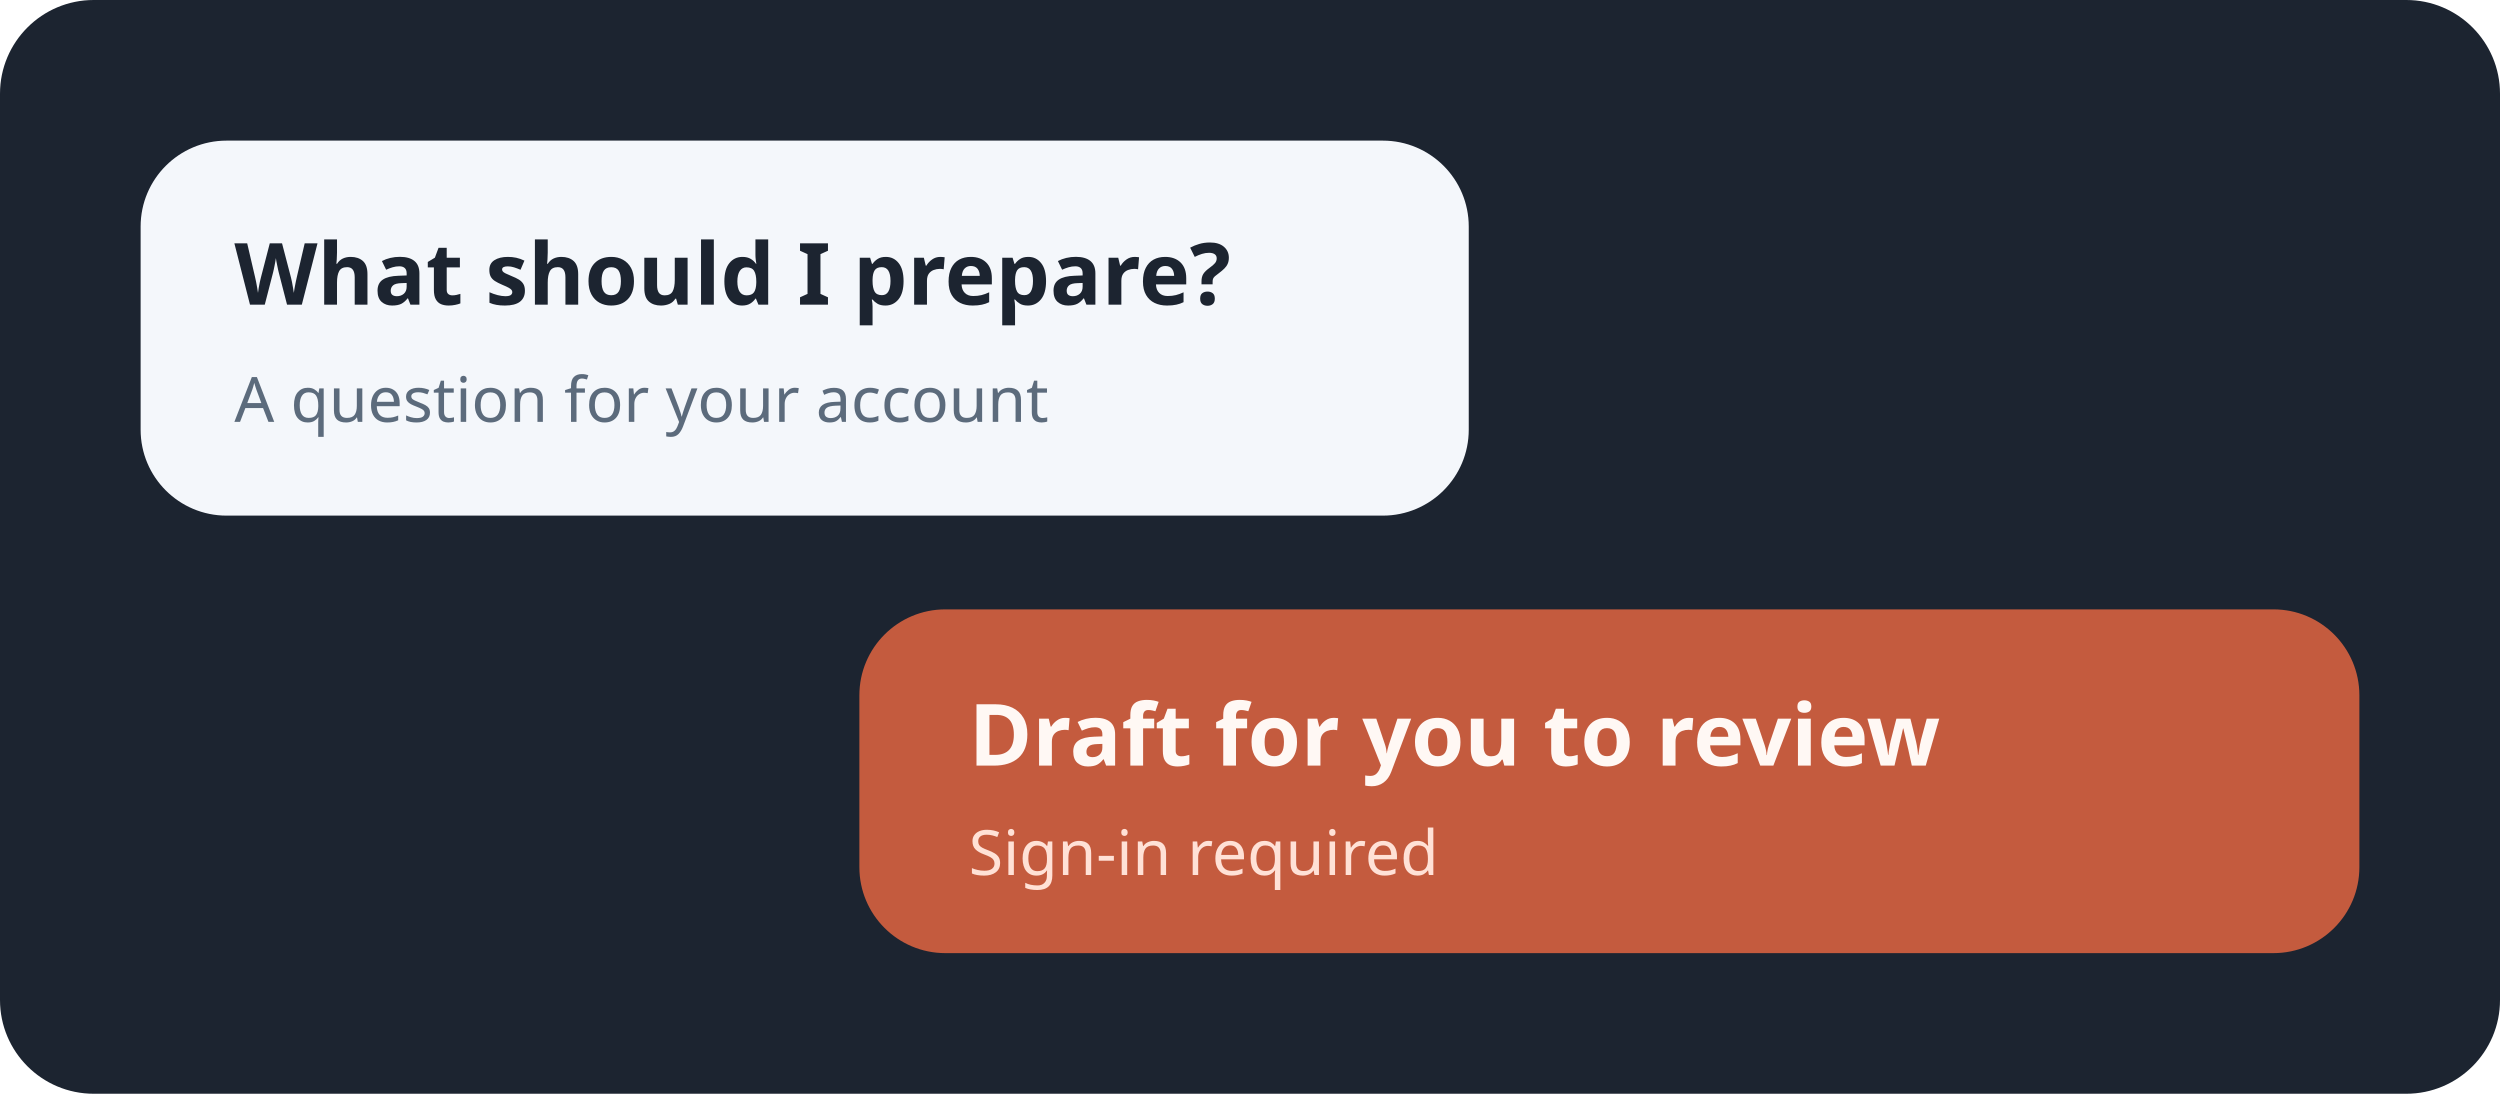
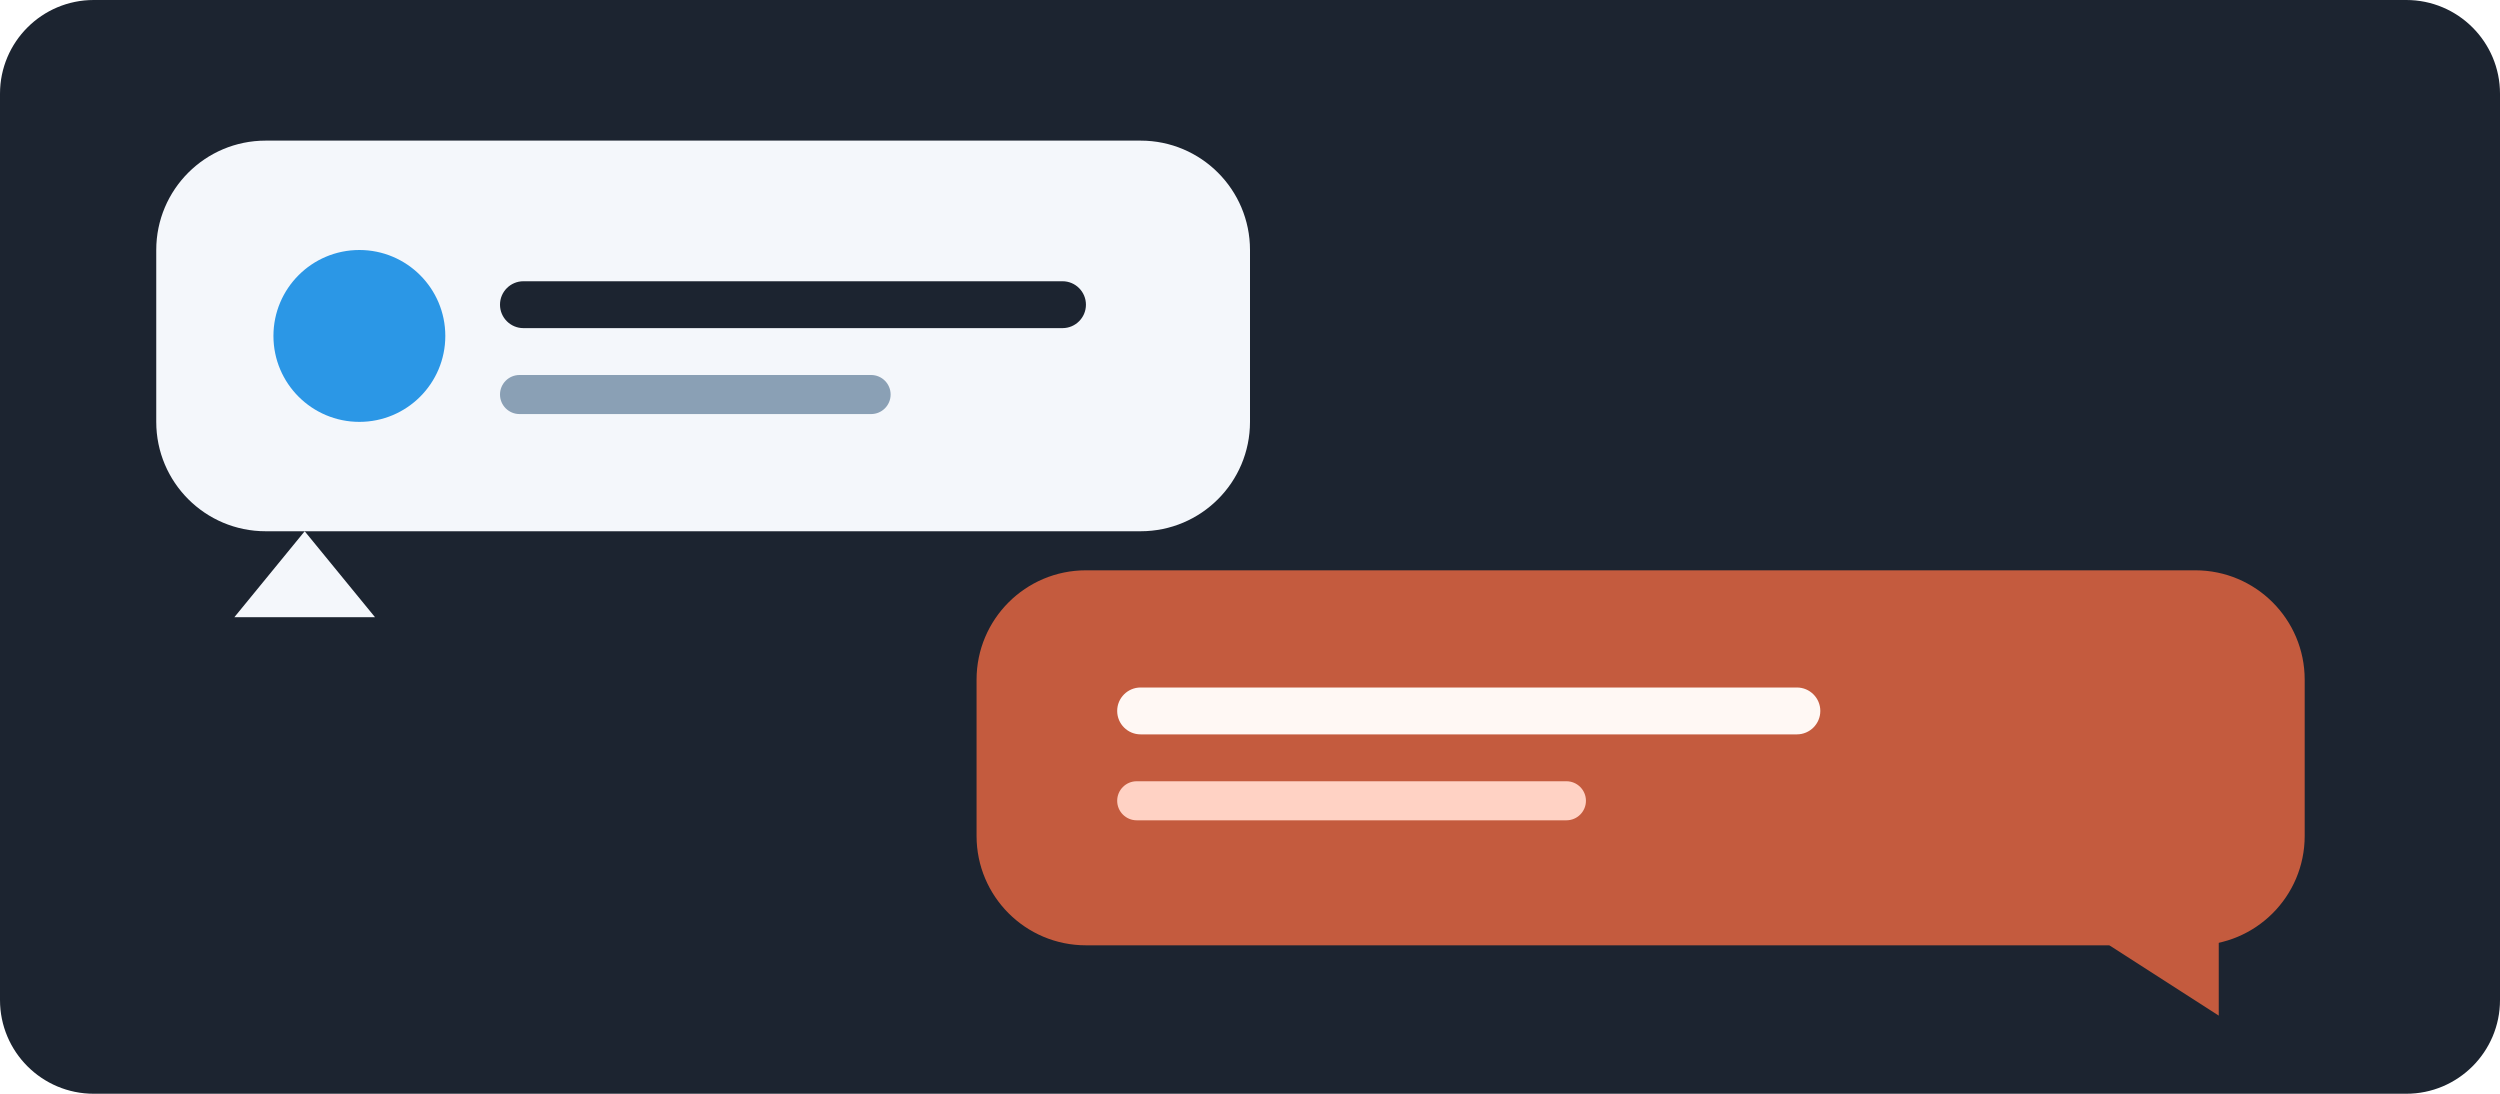
- <svg xmlns="http://www.w3.org/2000/svg" width="640" height="280" viewBox="0 0 640 280" role="img" aria-label="Ask Nova question bubble and a draft reply">
+ <svg xmlns="http://www.w3.org/2000/svg" width="640" height="280" viewBox="0 0 640 280" role="img" aria-labelledby="askTitle askDesc">
  <rect width="640" height="280" rx="24" fill="#1c2430" />
-   <rect x="36" y="36" width="340" height="96" rx="22" fill="#f4f7fb" />
-   <text x="60" y="78" fill="#1c2430" font-family="Segoe UI, sans-serif" font-size="22" font-weight="700">What should I prepare?</text>
-   <text x="60" y="108" fill="#5c6b7c" font-family="Segoe UI, sans-serif" font-size="16">A question for your account</text>
-   <rect x="220" y="156" width="384" height="88" rx="22" fill="#c45b3e" />
-   <text x="248" y="196" fill="#fff8f4" font-family="Segoe UI, sans-serif" font-size="22" font-weight="700">Draft for you to review</text>
-   <text x="248" y="224" fill="#ffe1d6" font-family="Segoe UI, sans-serif" font-size="16">Sign-in required</text>
+   <rect x="40" y="36" width="280" height="100" rx="28" fill="#f4f7fb" />
+   <circle cx="92" cy="86" r="22" fill="#2b97e6" />
+   <rect x="128" y="72" width="150" height="12" rx="6" fill="#1c2430" />
+   <rect x="128" y="96" width="100" height="10" rx="5" fill="#8aa0b5" />
+   <path d="M78 136 l18 22 h-36z" fill="#f4f7fb" />
+   <rect x="250" y="146" width="340" height="96" rx="28" fill="#c45b3e" />
+   <rect x="286" y="176" width="180" height="12" rx="6" fill="#fff8f4" />
+   <rect x="286" y="200" width="120" height="10" rx="5" fill="#ffd2c4" />
+   <path d="M540 242 l28-18 v36z" fill="#c45b3e" />
</svg>
